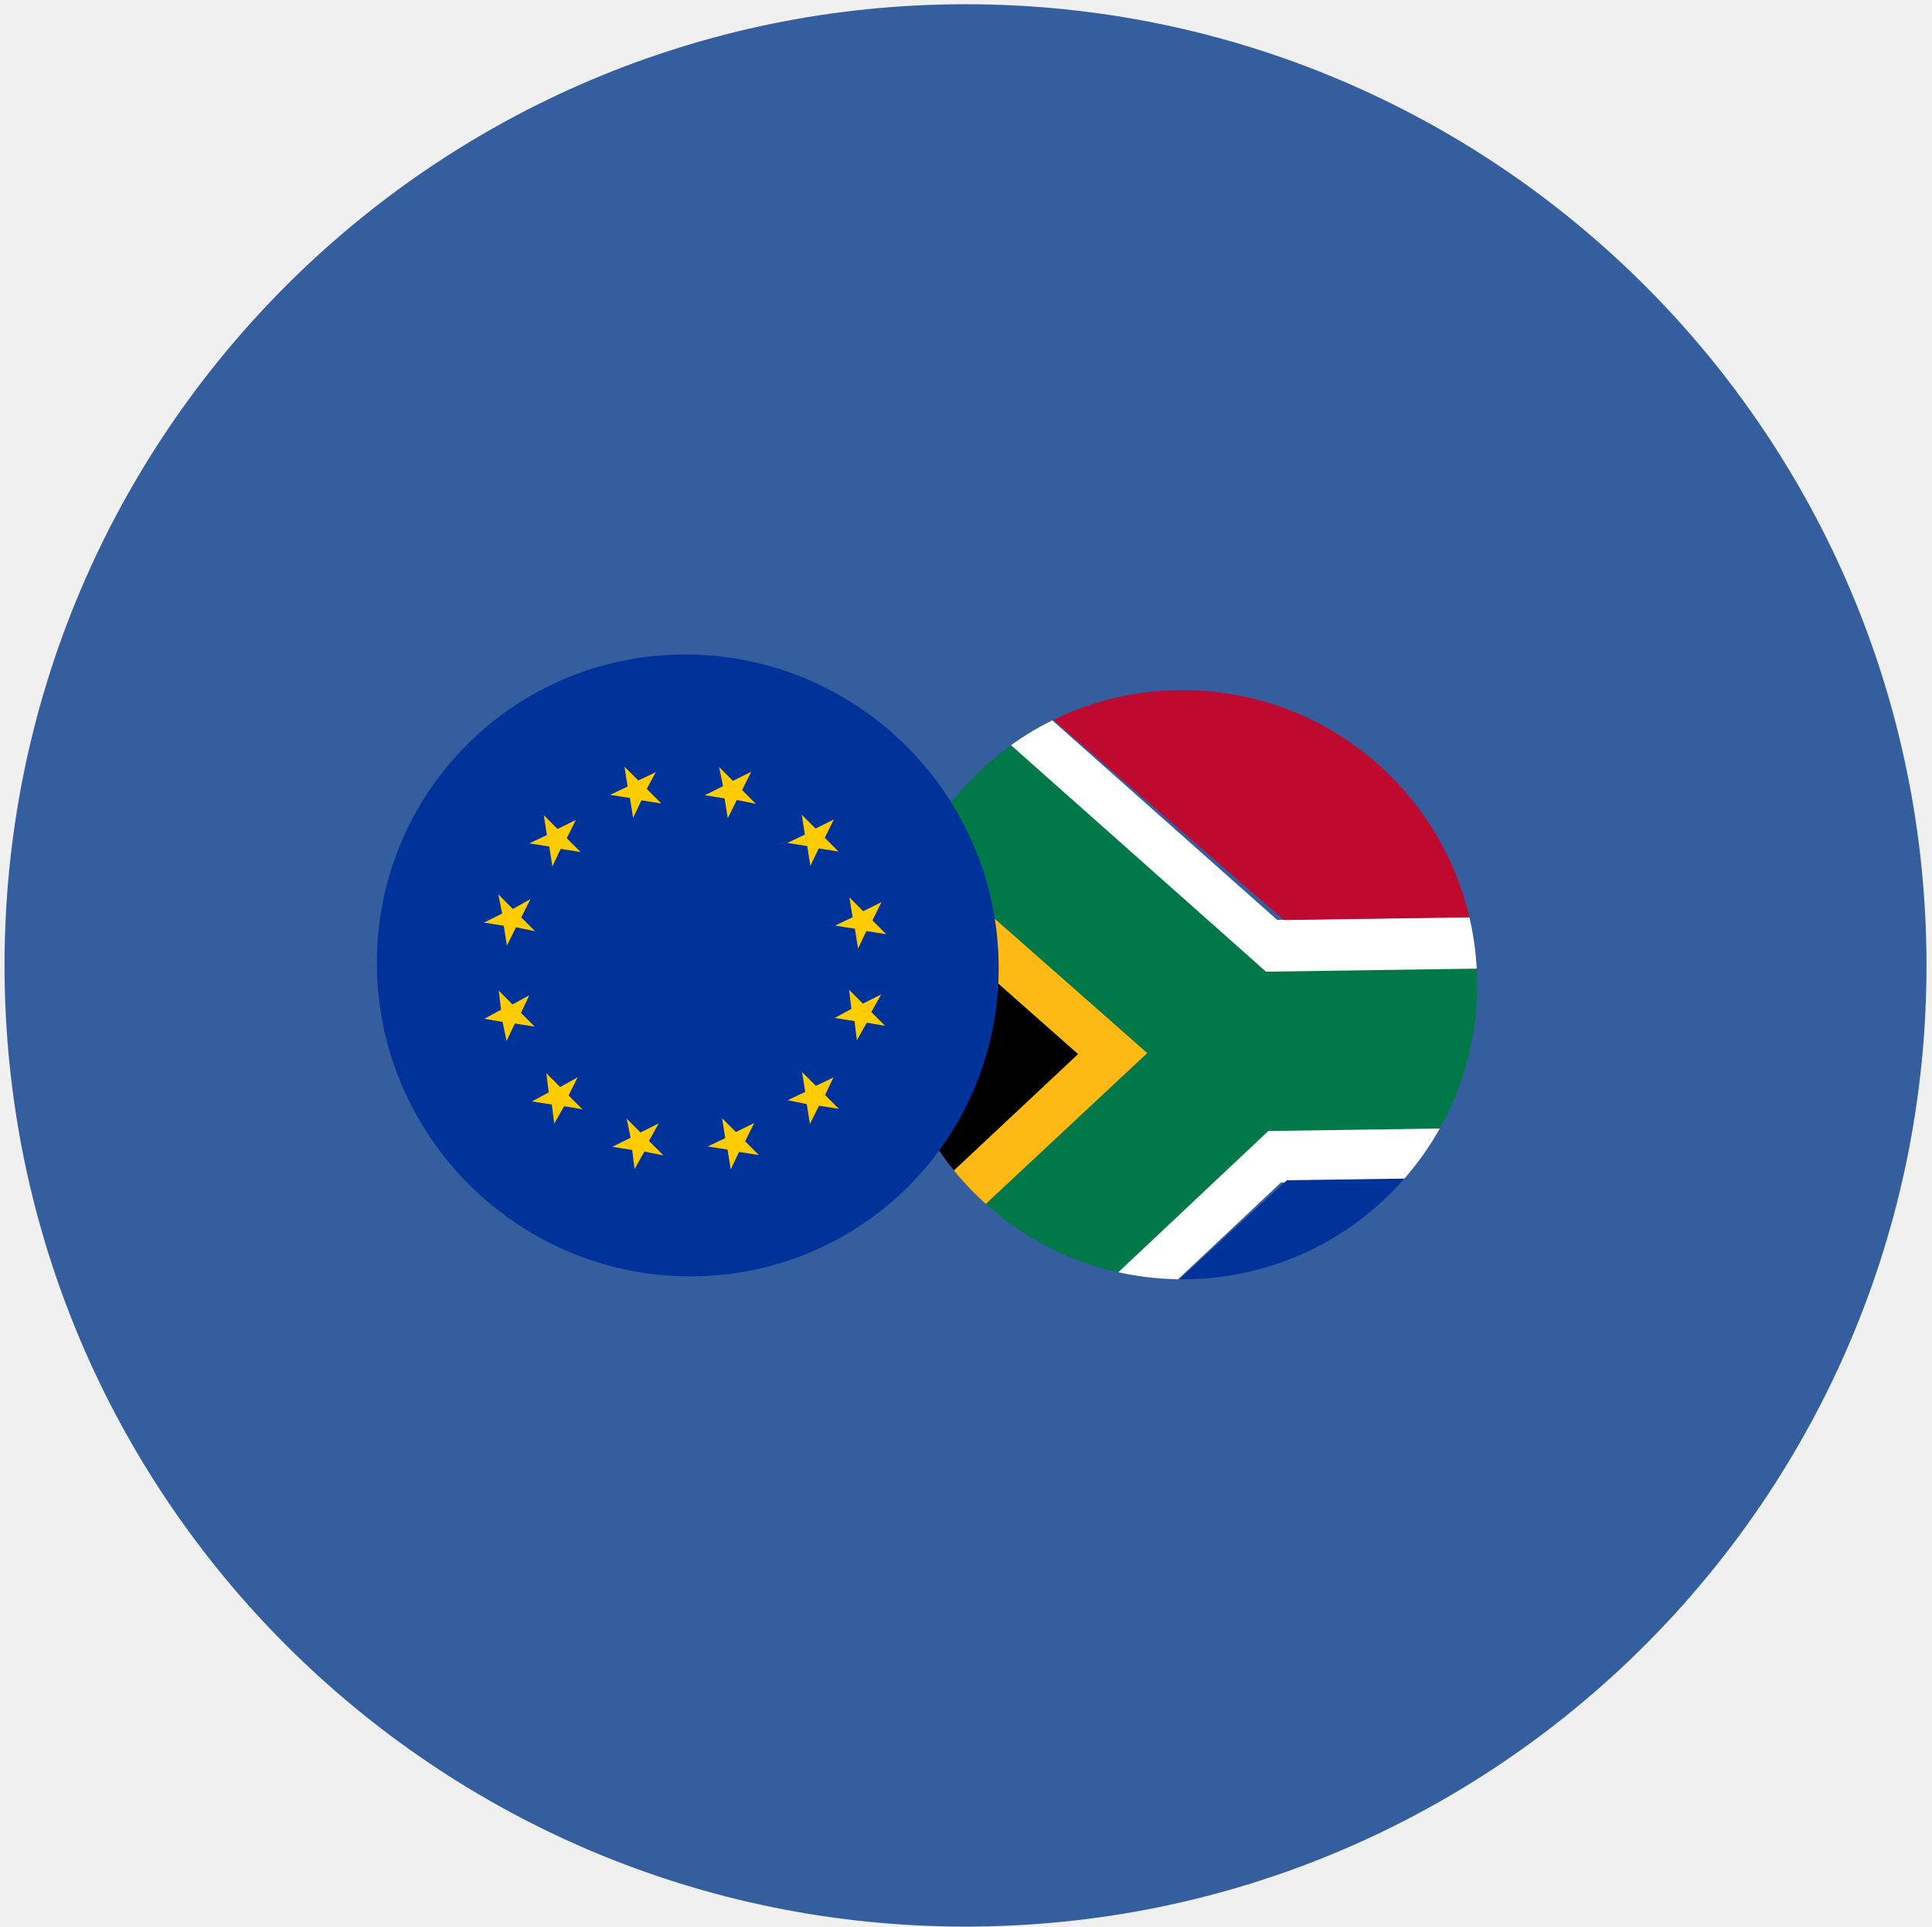
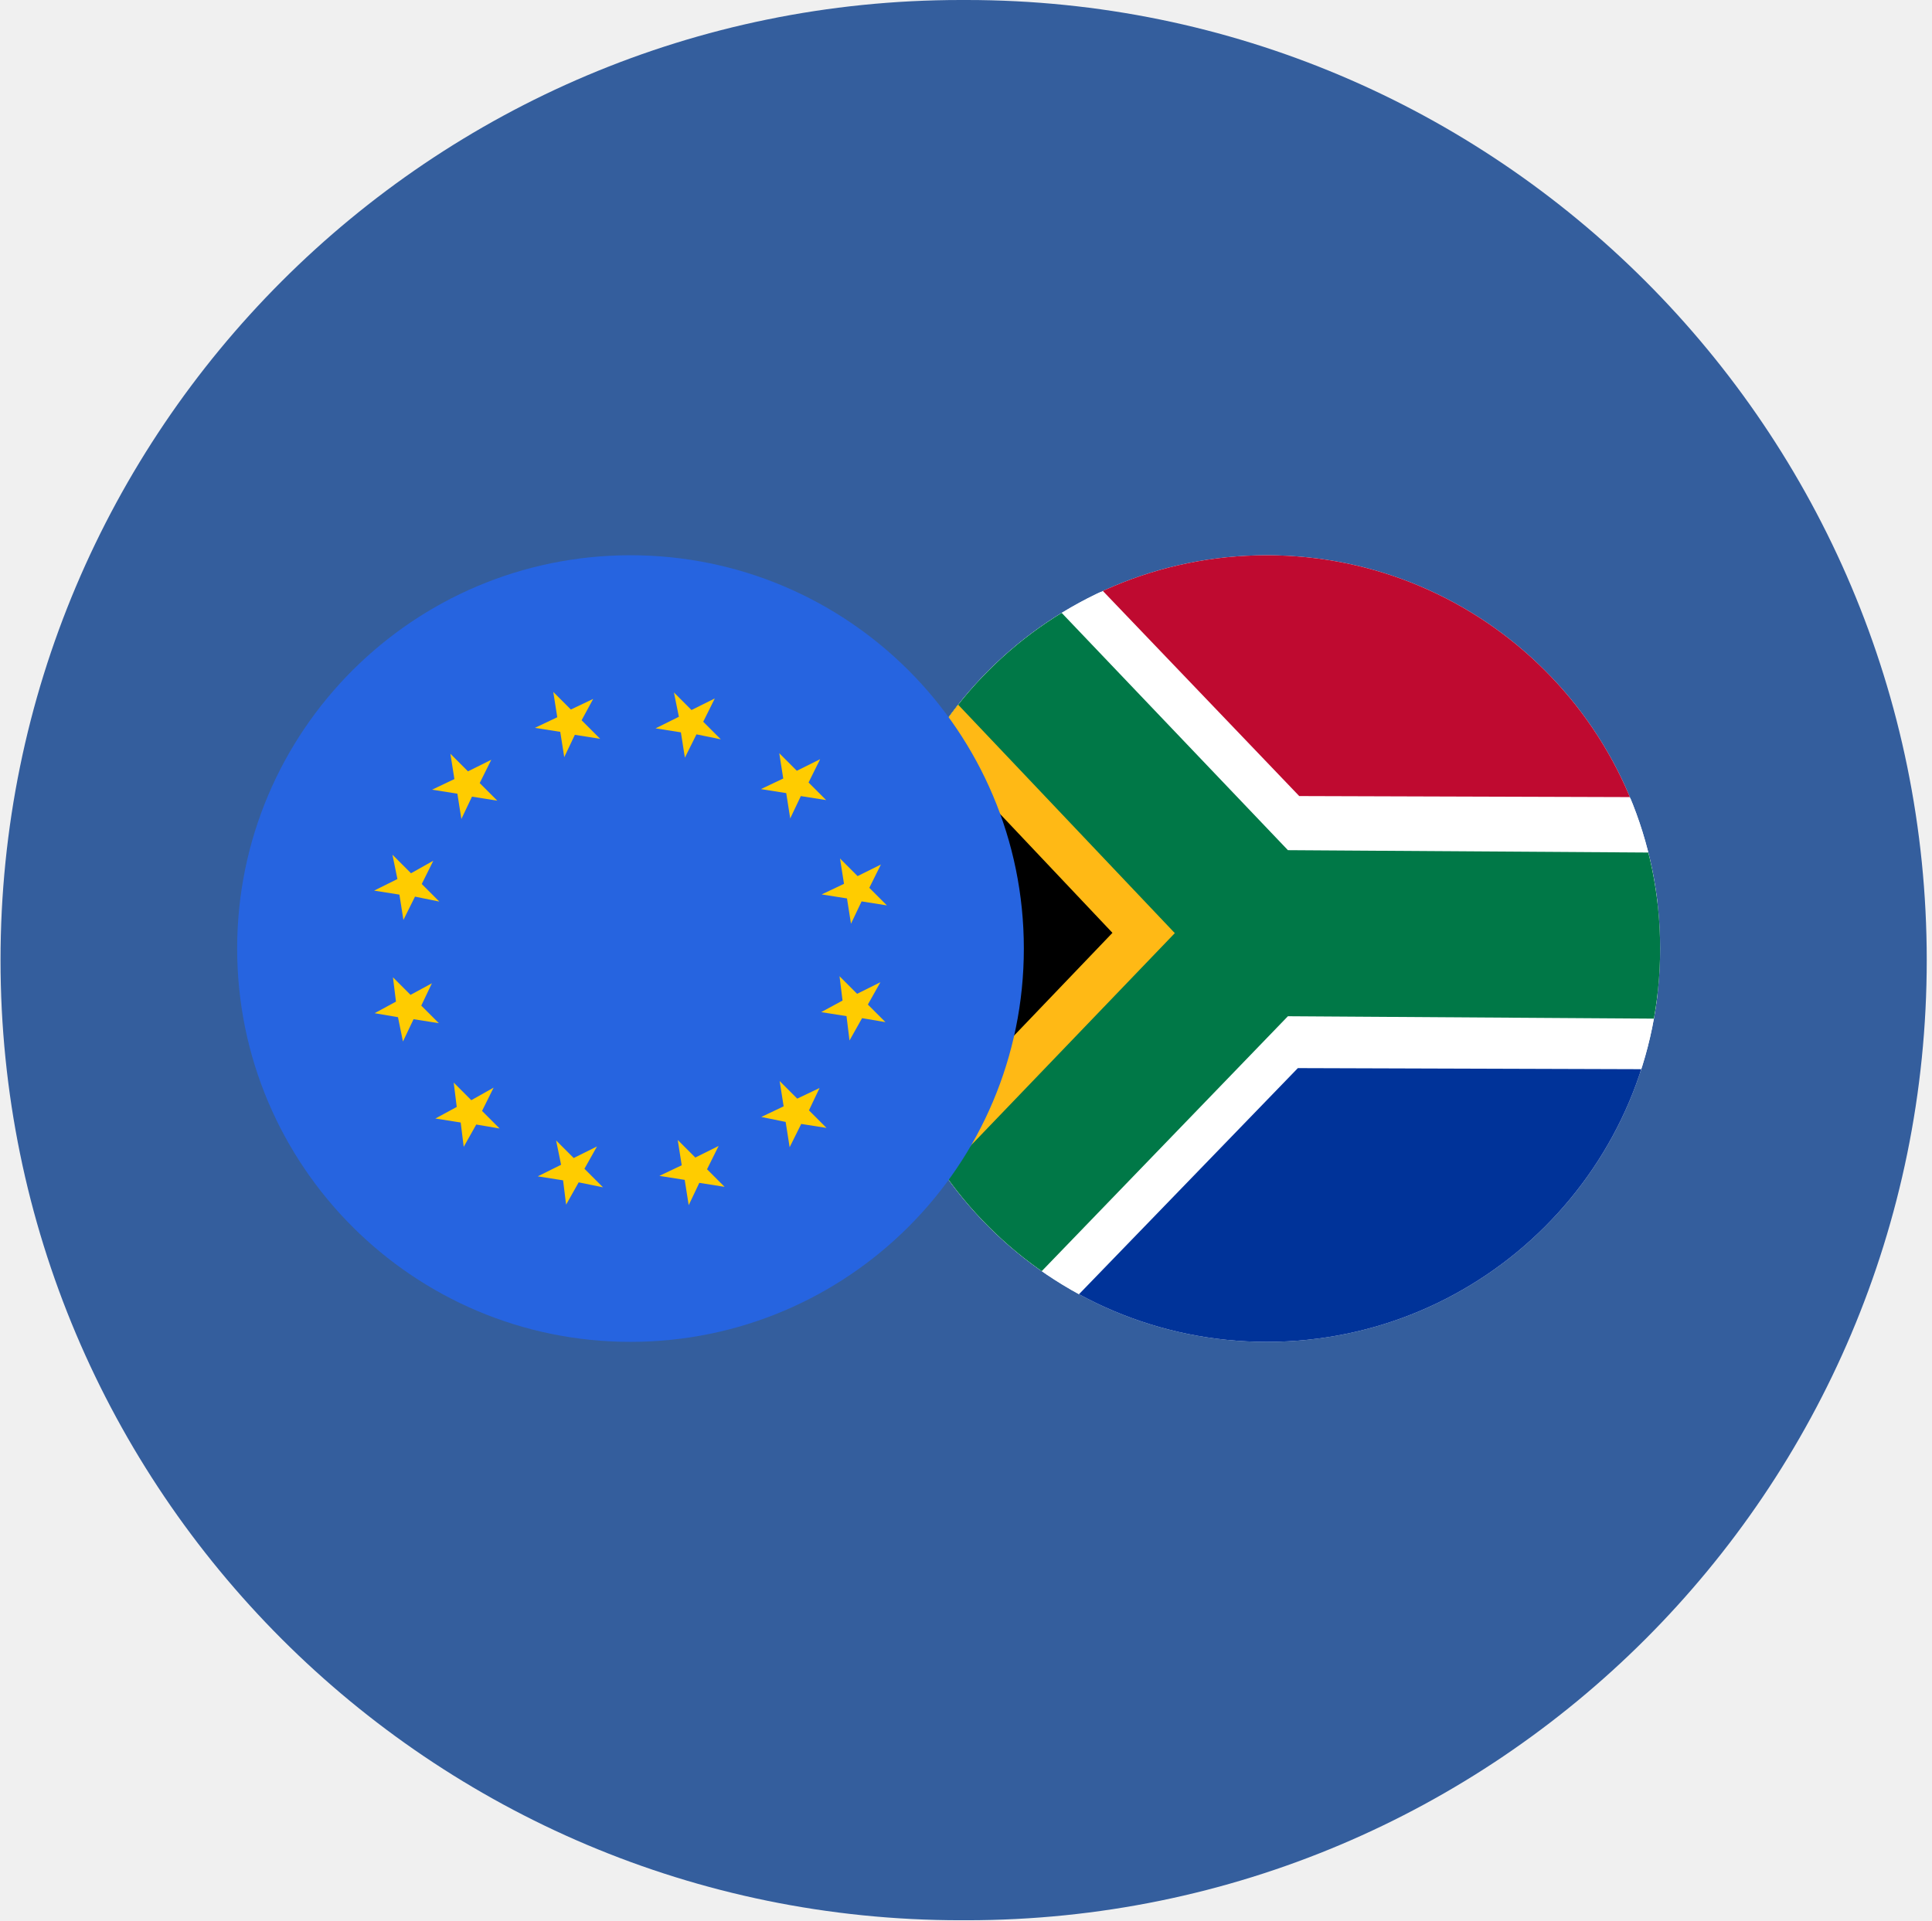
- <svg xmlns="http://www.w3.org/2000/svg" width="333" height="332" viewBox="0 0 333 332" fill="none">
-   <circle cx="166.417" cy="166.365" r="165.635" fill="#345E9D" />
-   <mask id="mask0_26_124" style="mask-type:alpha" maskUnits="userSpaceOnUse" x="153" y="118" width="102" height="103">
-     <circle cx="203.836" cy="169.684" r="50.77" transform="rotate(45 203.836 169.684)" fill="#C4C4C4" />
+ <svg xmlns="http://www.w3.org/2000/svg" width="334" height="332" viewBox="0 0 334 332" fill="none">
+   <rect x="0.091" width="333" height="332" rx="166" fill="#345E9D" />
+   <mask id="mask0_212_146" style="mask-type:alpha" maskUnits="userSpaceOnUse" x="148" y="97" width="137" height="137">
+     <path d="M168.789 213.342C195.239 239.793 238.124 239.793 264.574 213.342C291.025 186.892 291.025 144.008 264.574 117.557C238.124 91.107 195.239 91.107 168.789 117.557C142.339 144.008 142.339 186.892 168.789 213.342Z" fill="#C4C4C4" />
  </mask>
-   <g mask="url(#mask0_26_124)">
-     <g clip-path="url(#clip0_26_124)">
-       <path d="M140.135 114.42L169.932 113.986L220.128 158.515L289.778 157.501L290.437 202.751L220.787 203.766L171.909 249.737L142.112 250.171L140.135 114.42Z" fill="white" />
-       <path d="M140.135 114.42L158.2 114.157L218.209 167.443L289.908 166.399L290.308 193.854L218.609 194.898L160.176 249.908L142.112 250.171L140.135 114.42Z" fill="#007847" />
-       <path d="M140.376 130.944L197.738 181.471L141.871 233.647L140.376 130.944Z" fill="#FFB915" />
-       <path d="M140.531 141.621L185.819 181.645L141.716 222.97L140.531 141.621Z" fill="black" />
-     </g>
-     <path d="M221.295 158.542L169.62 113.673L289.258 111.931L289.922 157.542L221.295 158.542Z" fill="#BF0A30" />
-     <path d="M221.806 203.39L171.459 249.744L291.096 248.002L290.432 202.391L221.806 203.39Z" fill="#003399" />
+   <g mask="url(#mask0_212_146)">
+ </g>
+   <g clip-path="url(#clip0_212_146)">
+     <rect x="151" y="96" width="136" height="136" rx="68" fill="white" />
+     <path d="M151.755 89.898L178.712 90.068L223.514 137.672L286.524 138.072L286.513 185.392L223.503 184.994L178.677 232.03L151.721 231.859L151.755 89.898Z" fill="white" />
+     <path d="M151.755 89.898L168.328 90.007L222.653 146.989L288.43 147.421L288.428 176.132L222.651 175.701L168.318 231.969L151.746 231.86L151.755 89.898Z" fill="#007847" />
+     <path d="M151.79 107.23L203.099 161.334L151.763 214.789L151.79 107.23Z" fill="#FFB915" />
+     <path d="M151.809 118.428L192.317 161.283L151.788 203.624L151.809 118.428Z" fill="black" />
+     <path d="M224.609 137.634L178.671 89.649L286.672 89.99L286.56 137.829L224.609 137.634Z" fill="#BF0A30" />
+     <path d="M224.371 184.67L178.209 232.364L286.21 232.704L286.322 184.866L224.371 184.67Z" fill="#003399" />
  </g>
-   <path d="M118.772 219.95C148.366 220.073 172.257 196.181 172.133 166.587C172.009 136.992 147.918 112.902 118.324 112.779C88.73 112.657 64.839 136.548 64.963 166.142C65.086 195.737 89.178 219.827 118.772 219.95Z" fill="#003399" />
-   <path d="M143.721 141.212L142.156 144.363L144.534 146.741L141.111 146.2L139.676 149.22L139.136 145.797L135.713 145.257L138.733 143.822L138.193 140.399L140.571 142.777L143.721 141.212ZM129.479 132.996L127.913 136.147L130.291 138.525L126.999 137.853L125.434 141.004L124.893 137.581L121.47 137.041L124.621 135.475L123.95 132.183L126.328 134.561L129.479 132.996ZM113.034 133.059L111.467 135.946L113.977 138.457L110.554 137.916L109.12 140.936L108.579 137.513L105.156 136.973L108.176 135.538L107.636 132.115L110.014 134.493L113.034 133.059ZM151.938 155.455L150.372 158.606L152.75 160.984L149.327 160.443L147.893 163.463L147.352 160.04L143.929 159.5L146.949 158.065L146.409 154.642L148.787 157.02L151.938 155.455ZM152.553 176.77L149.393 176.231L147.695 179.25L147.287 175.959L143.864 175.418L146.752 173.852L146.343 170.561L148.721 172.939L151.872 171.373L150.175 174.392L152.553 176.77ZM144.587 191.077L141.164 190.537L139.598 193.688L139.058 190.265L135.766 189.593L138.786 188.159L138.246 184.736L140.624 187.114L143.644 185.679L142.209 188.699L144.587 191.077ZM125.949 201.525L125.408 198.102L121.985 197.561L125.005 196.127L124.465 192.704L126.843 195.082L129.994 193.516L128.428 196.667L130.806 199.045L127.383 198.505L125.949 201.525ZM91.694 189.805L94.582 188.238L94.173 184.947L96.551 187.325L99.57 185.627L98.004 188.778L100.382 191.156L97.223 190.617L95.525 193.636L95.117 190.345L91.694 189.805ZM83.478 175.562L86.365 173.995L85.957 170.704L88.335 173.082L91.223 171.516L89.788 174.535L92.166 176.913L88.743 176.373L87.309 179.393L86.637 176.101L83.478 175.562ZM109.372 201.456L108.963 198.165L105.54 197.624L108.691 196.059L108.02 192.767L110.398 195.145L113.549 193.579L111.851 196.598L114.361 199.108L111.069 198.437L109.372 201.456ZM93.725 140.477L96.103 142.855L99.254 141.29L97.688 144.441L100.066 146.819L96.643 146.278L95.209 149.298L94.668 145.875L91.245 145.335L94.265 143.9L93.725 140.477ZM83.409 158.985L86.559 157.419L85.888 154.127L88.398 156.637L91.417 154.94L89.851 158.09L92.229 160.468L88.938 159.797L87.372 162.948L86.831 159.525L83.409 158.985Z" fill="#FFCC00" />
+   <rect x="41" y="96" width="136" height="136" rx="68" fill="#2664E0" />
+   <path d="M141.783 131.261L139.782 135.289L142.822 138.329L138.446 137.638L136.611 141.499L135.921 137.123L131.545 136.432L135.406 134.598L134.715 130.221L137.755 133.262L141.783 131.261ZM123.574 120.757L121.572 124.785L124.613 127.825L120.404 126.966L118.403 130.995L117.711 126.619L113.335 125.928L117.364 123.926L116.506 119.717L119.546 122.758L123.574 120.757ZM102.55 120.837L100.547 124.528L103.756 127.738L99.379 127.047L97.546 130.908L96.854 126.532L92.478 125.841L96.339 124.007L95.649 119.63L98.689 122.671L102.55 120.837ZM152.288 149.47L150.286 153.499L153.326 156.539L148.95 155.847L147.116 159.708L146.425 155.332L142.049 154.642L145.91 152.807L145.219 148.431L148.259 151.471L152.288 149.47ZM153.074 176.721L149.034 176.032L146.863 179.891L146.342 175.684L141.965 174.992L145.658 172.99L145.135 168.783L148.175 171.823L152.203 169.821L150.034 173.681L153.074 176.721ZM142.89 195.012L138.514 194.322L136.511 198.35L135.821 193.974L131.612 193.115L135.473 191.281L134.783 186.905L137.823 189.945L141.684 188.111L139.85 191.972L142.89 195.012ZM119.061 208.37L118.37 203.993L113.994 203.302L117.855 201.468L117.164 197.092L120.204 200.132L124.233 198.13L122.231 202.159L125.271 205.199L120.895 204.509L119.061 208.37ZM75.267 193.386L78.959 191.382L78.437 187.175L81.477 190.215L85.337 188.044L83.335 192.073L86.375 195.113L82.335 194.424L80.165 198.284L79.643 194.076L75.267 193.386ZM64.763 175.176L68.455 173.173L67.933 168.966L70.973 172.006L74.665 170.004L72.831 173.863L75.871 176.904L71.495 176.213L69.661 180.074L68.802 175.866L64.763 175.176ZM97.868 208.281L97.345 204.074L92.969 203.382L96.998 201.381L96.14 197.173L99.18 200.213L103.208 198.211L101.037 202.071L104.246 205.28L100.038 204.422L97.868 208.281ZM77.864 130.321L80.904 133.361L84.932 131.36L82.931 135.389L85.971 138.429L81.595 137.737L79.761 141.598L79.07 137.222L74.694 136.532L78.555 134.697L77.864 130.321ZM64.674 153.983L68.703 151.981L67.844 147.772L71.053 150.981L74.913 148.812L72.911 152.839L75.952 155.879L71.743 155.021L69.741 159.05L69.05 154.673L64.674 153.983Z" fill="#FFCC00" />
  <defs>
-     <clipPath id="clip0_26_124">
-       <rect width="149" height="135.766" fill="white" transform="translate(140.135 114.42) rotate(-0.834208)" />
+     <clipPath id="clip0_212_146">
+       <rect x="151" y="96" width="136" height="136" rx="68" fill="white" />
    </clipPath>
  </defs>
</svg>
